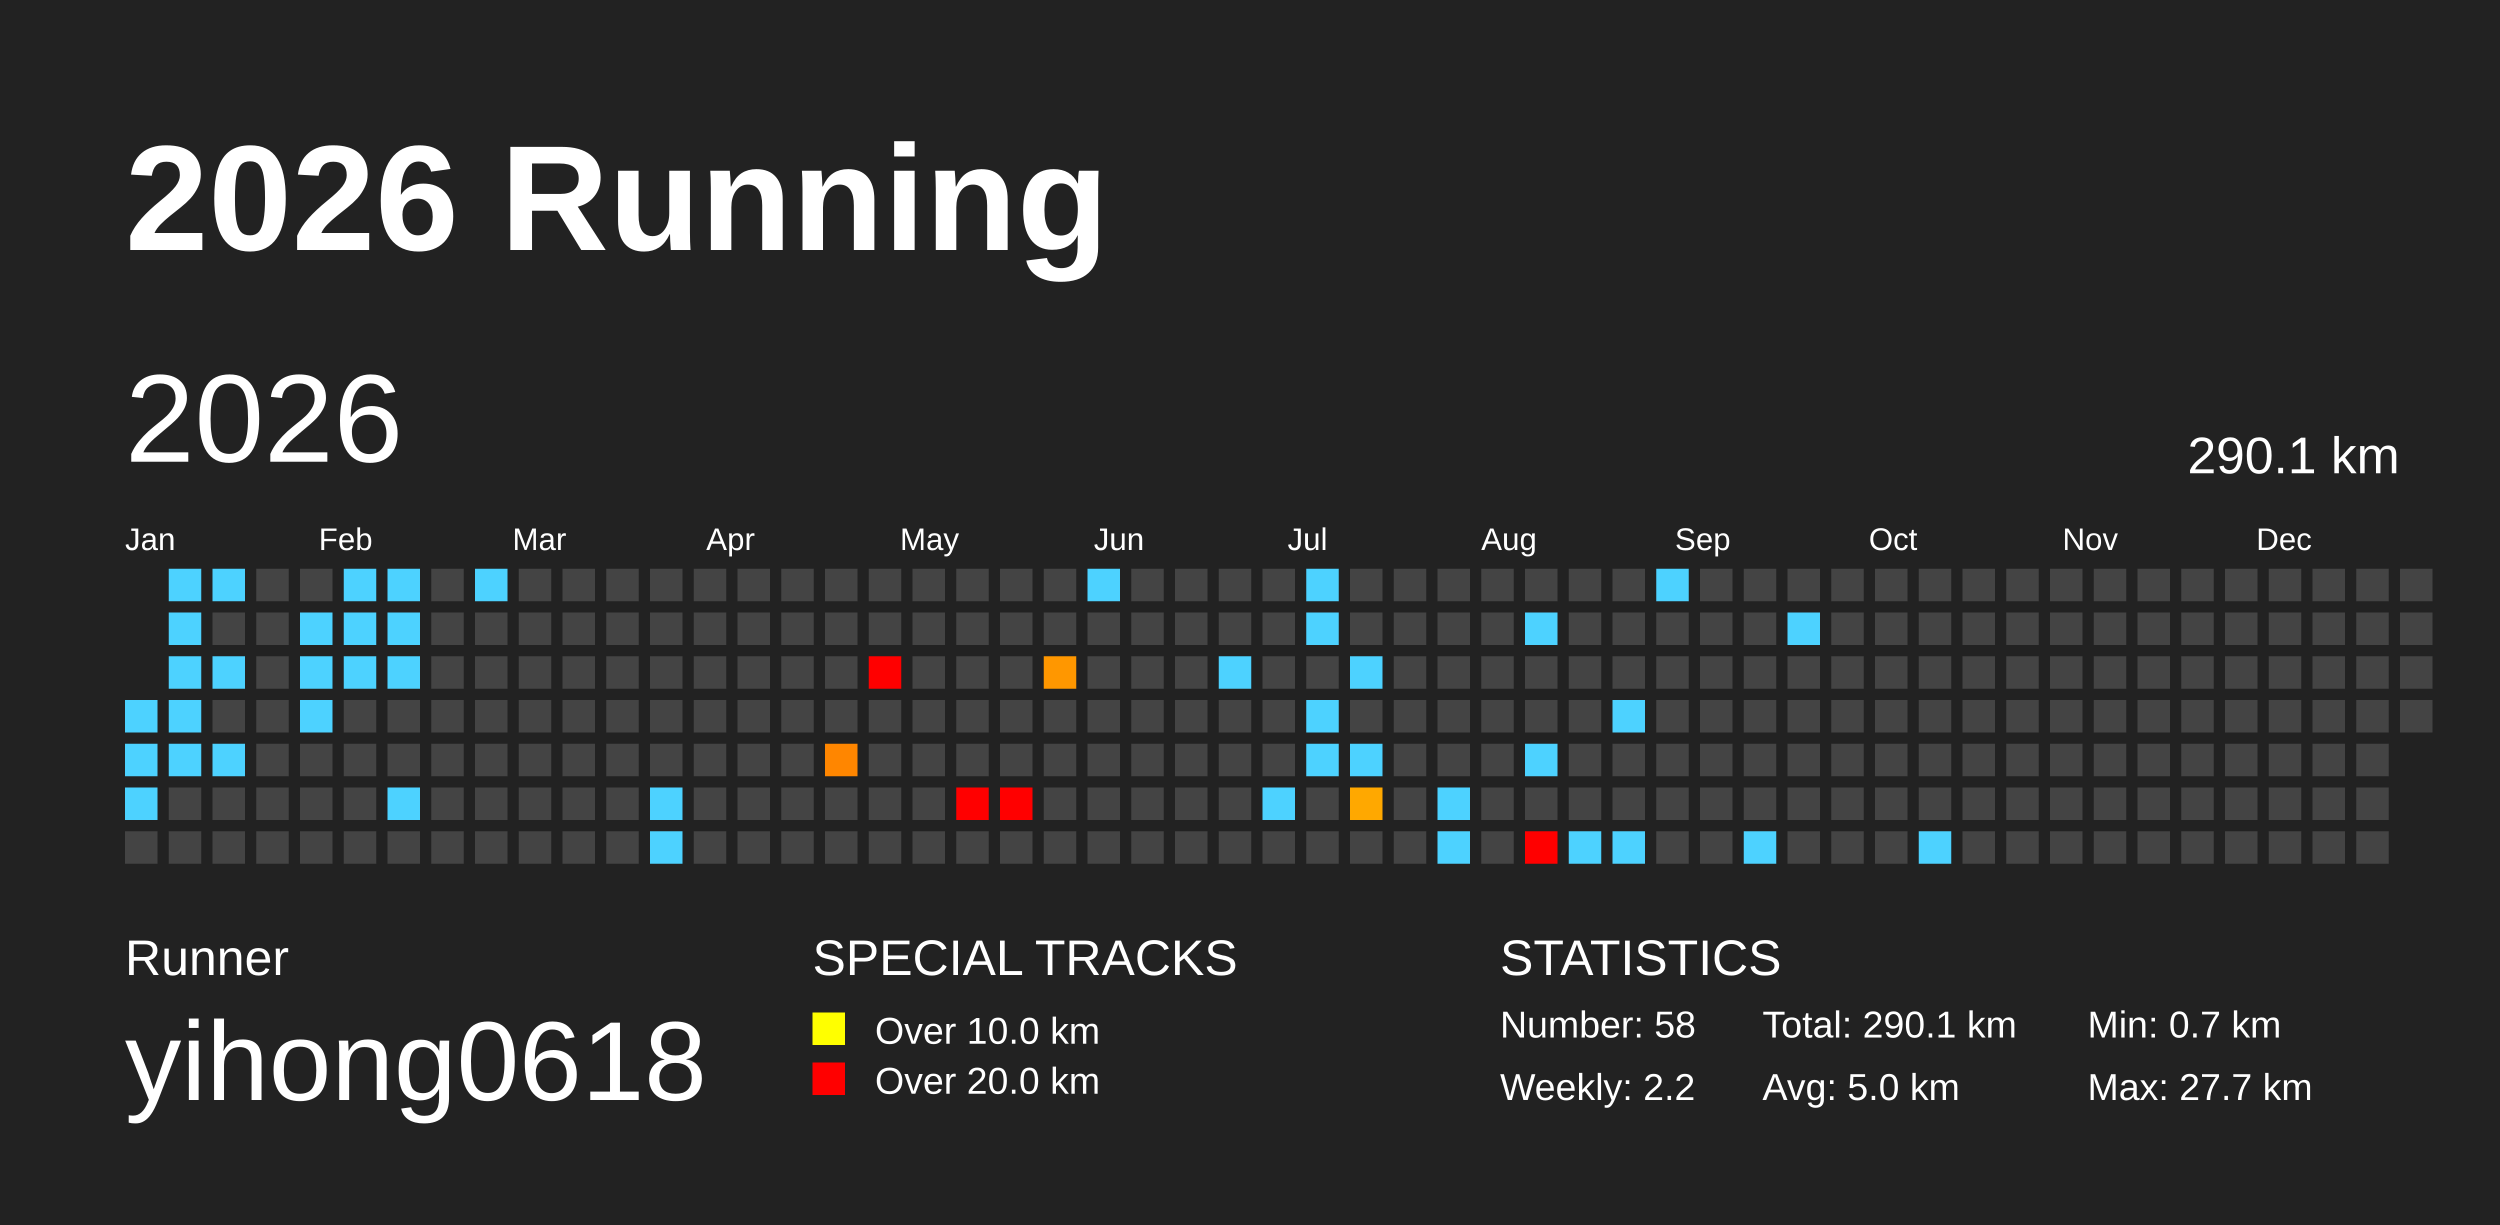
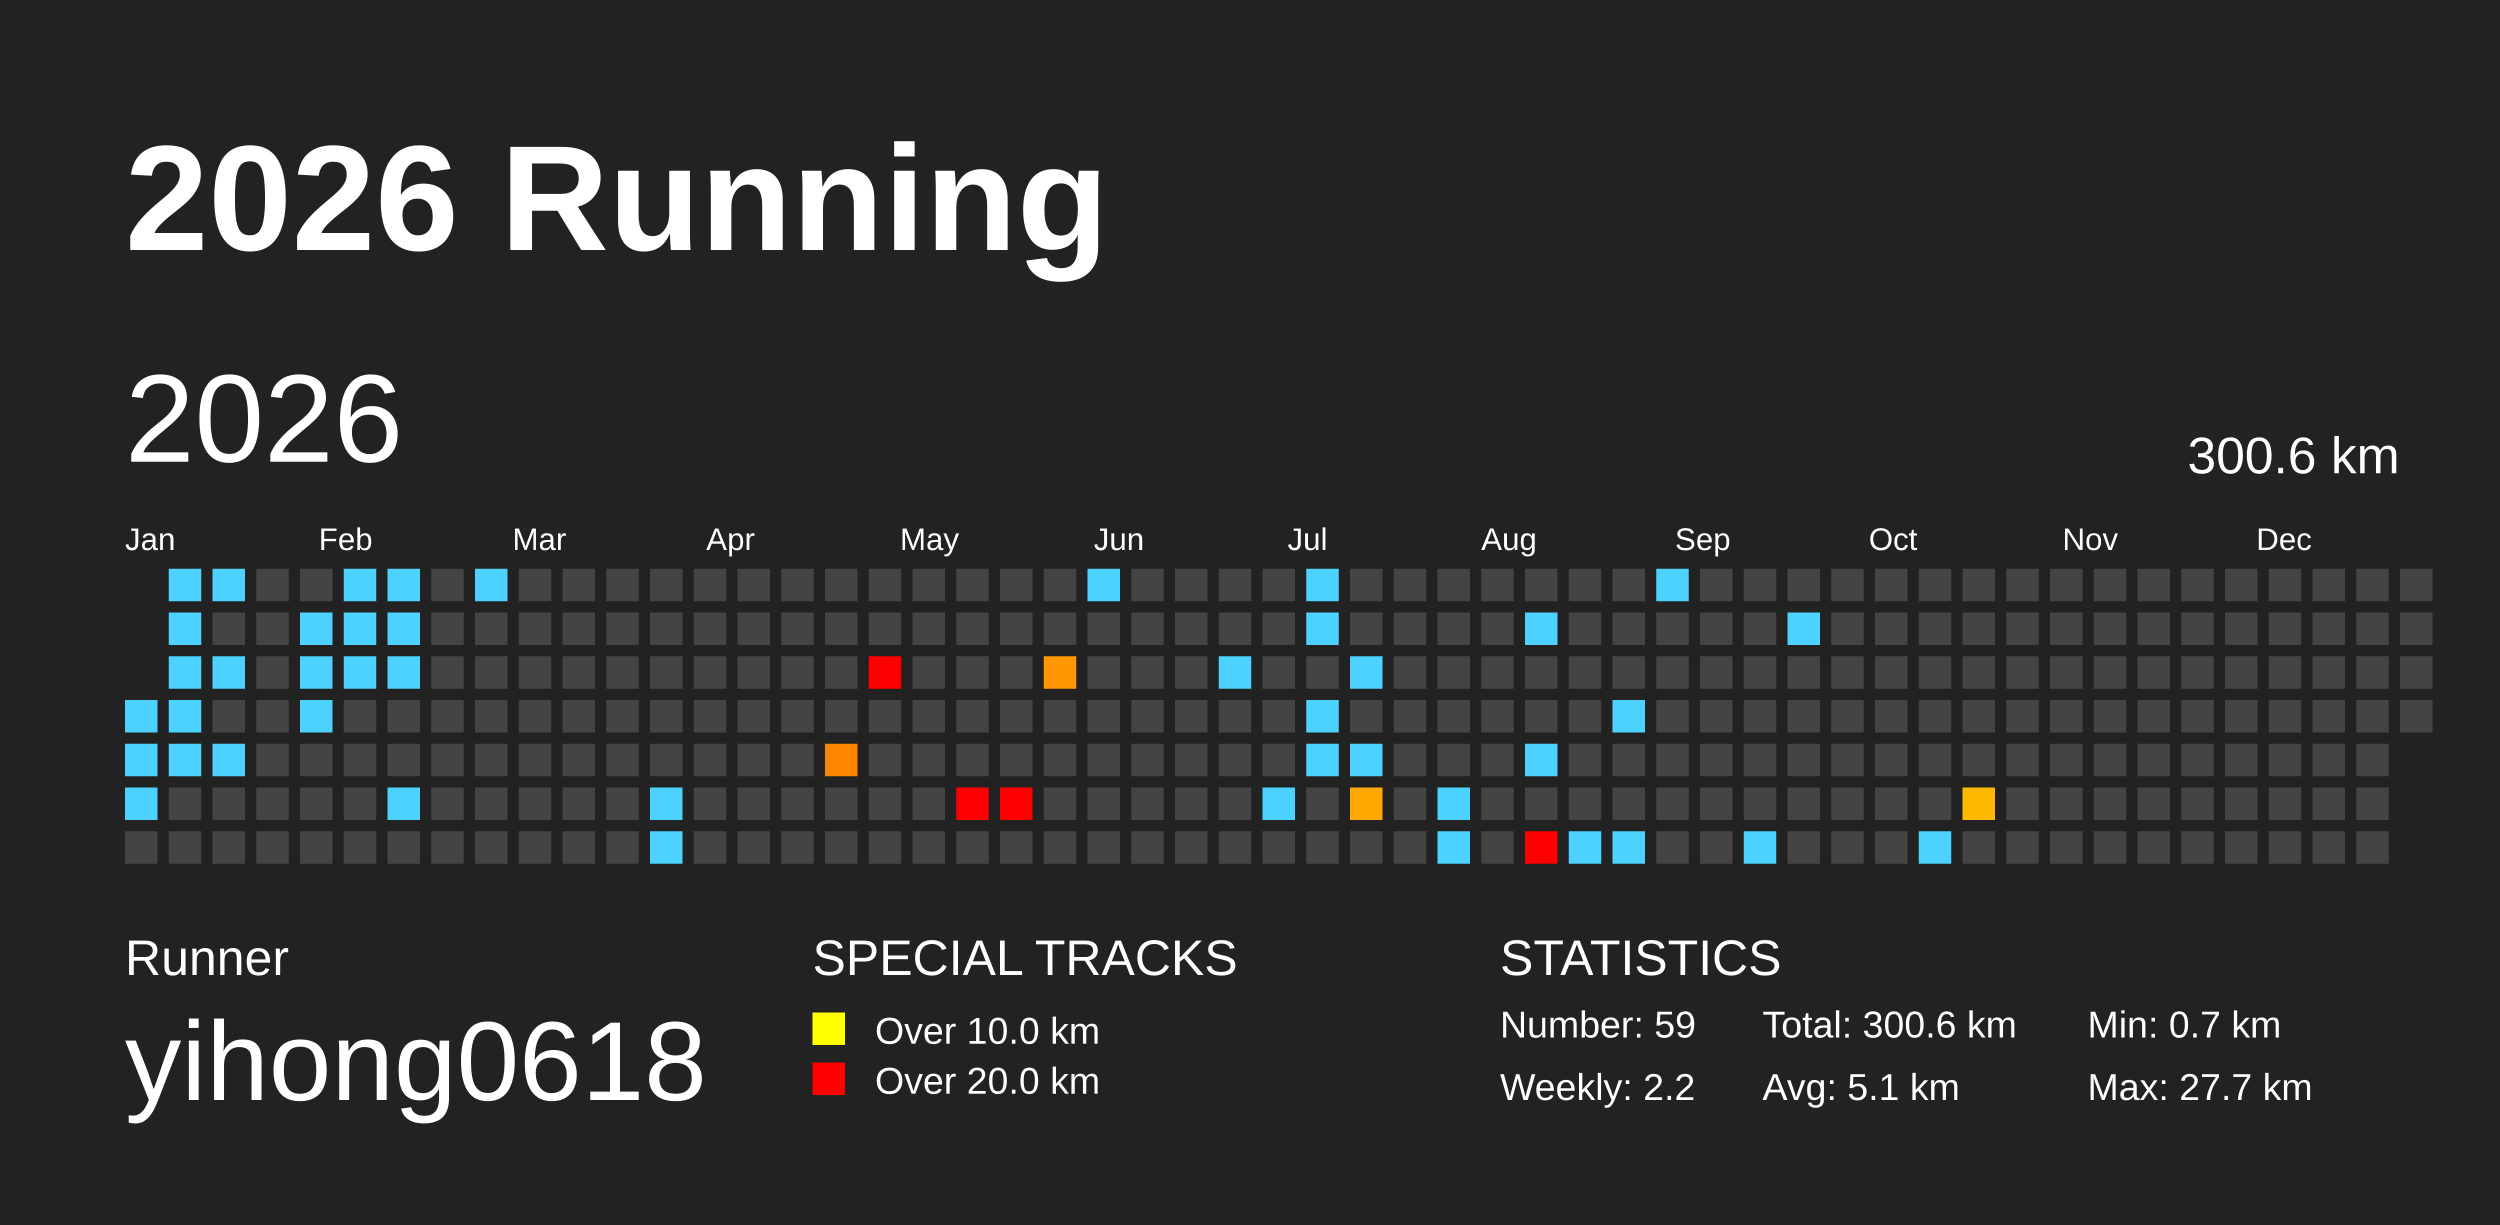
<svg xmlns="http://www.w3.org/2000/svg" baseProfile="full" height="98mm" version="1.1" viewBox="0,0,200,98" width="200mm">
  <defs />
  <rect fill="#222222" height="98" width="200" x="0" y="0" />
  <text fill="#FFFFFF" style="font-size:12px; font-family:Arial; font-weight:bold;" x="10" y="20">2026 Running</text>
  <text fill="#FFFFFF" style="font-size:4px; font-family:Arial" x="10" y="78">Runner</text>
  <text fill="#FFFFFF" style="font-size:9px; font-family:Arial" x="10" y="88">yihong0618</text>
  <text fill="#FFFFFF" style="font-size:4px; font-family:Arial" x="65" y="78">SPECIAL TRACKS</text>
  <rect fill="yellow" height="2.6" width="2.6" x="65" y="81" />
  <text fill="#FFFFFF" style="font-size:3px; font-family:Arial" x="70" y="83.5">Over 10.0 km</text>
  <rect fill="red" height="2.6" width="2.6" x="65" y="85" />
  <text fill="#FFFFFF" style="font-size:3px; font-family:Arial" x="70" y="87.5">Over 20.0 km</text>
  <text fill="#FFFFFF" style="font-size:4px; font-family:Arial" x="120" y="78">STATISTICS</text>
-   <text fill="#FFFFFF" style="font-size:3px; font-family:Arial" x="120" y="83">Number: 58</text>
+   <text fill="#FFFFFF" style="font-size:3px; font-family:Arial" x="120" y="83">Number: 59</text>
  <text fill="#FFFFFF" style="font-size:3px; font-family:Arial" x="120" y="88">Weekly: 2.2</text>
-   <text fill="#FFFFFF" style="font-size:3px; font-family:Arial" x="141" y="83">Total: 290.1 km</text>
-   <text fill="#FFFFFF" style="font-size:3px; font-family:Arial" x="141" y="88">Avg: 5.0 km</text>
+   <text fill="#FFFFFF" style="font-size:3px; font-family:Arial" x="141" y="83">Total: 300.6 km</text>
+   <text fill="#FFFFFF" style="font-size:3px; font-family:Arial" x="141" y="88">Avg: 5.1 km</text>
  <text fill="#FFFFFF" style="font-size:3px; font-family:Arial" x="167" y="83">Min: 0.7 km</text>
  <text fill="#FFFFFF" style="font-size:3px; font-family:Arial" x="167" y="88">Max: 27.7 km</text>
  <text dominant-baseline="hanging" fill="#FFFFFF" style="font-size:10.0px; font-family:Arial;" x="10" y="30">2026</text>
-   <text dominant-baseline="hanging" fill="#FFFFFF" style="font-size:4.125px; font-family:Arial;" x="175" y="35">290.1 km</text>
+   <text dominant-baseline="hanging" fill="#FFFFFF" style="font-size:4.125px; font-family:Arial;" x="175" y="35">300.6 km</text>
  <text fill="#FFFFFF" style="font-size:2.5px; font-family:Arial" x="10.0" y="44">Jan</text>
  <text fill="#FFFFFF" style="font-size:2.5px; font-family:Arial" x="25.5" y="44">Feb</text>
  <text fill="#FFFFFF" style="font-size:2.5px; font-family:Arial" x="41.0" y="44">Mar</text>
  <text fill="#FFFFFF" style="font-size:2.5px; font-family:Arial" x="56.5" y="44">Apr</text>
  <text fill="#FFFFFF" style="font-size:2.5px; font-family:Arial" x="72.0" y="44">May</text>
  <text fill="#FFFFFF" style="font-size:2.5px; font-family:Arial" x="87.5" y="44">Jun</text>
  <text fill="#FFFFFF" style="font-size:2.5px; font-family:Arial" x="103.0" y="44">Jul</text>
  <text fill="#FFFFFF" style="font-size:2.5px; font-family:Arial" x="118.5" y="44">Aug</text>
  <text fill="#FFFFFF" style="font-size:2.5px; font-family:Arial" x="134.0" y="44">Sep</text>
  <text fill="#FFFFFF" style="font-size:2.5px; font-family:Arial" x="149.5" y="44">Oct</text>
  <text fill="#FFFFFF" style="font-size:2.5px; font-family:Arial" x="165.0" y="44">Nov</text>
  <text fill="#FFFFFF" style="font-size:2.5px; font-family:Arial" x="180.5" y="44">Dec</text>
  <rect fill="#4dd2ff" height="2.6" width="2.6" x="10.0" y="56.0" />
  <rect fill="#4dd2ff" height="2.6" width="2.6" x="10.0" y="59.5" />
  <rect fill="#4dd2ff" height="2.6" width="2.6" x="10.0" y="63.0" />
  <rect fill="#444444" height="2.6" width="2.6" x="10.0" y="66.5" />
  <rect fill="#4dd2ff" height="2.6" width="2.6" x="13.5" y="45.5" />
  <rect fill="#4dd2ff" height="2.6" width="2.6" x="13.5" y="49.0" />
  <rect fill="#4dd2ff" height="2.6" width="2.6" x="13.5" y="52.5" />
  <rect fill="#4dd2ff" height="2.6" width="2.6" x="13.5" y="56.0" />
  <rect fill="#4dd2ff" height="2.6" width="2.6" x="13.5" y="59.5" />
  <rect fill="#444444" height="2.6" width="2.6" x="13.5" y="63.0" />
  <rect fill="#444444" height="2.6" width="2.6" x="13.5" y="66.5" />
  <rect fill="#4dd2ff" height="2.6" width="2.6" x="17.0" y="45.5" />
  <rect fill="#444444" height="2.6" width="2.6" x="17.0" y="49.0" />
  <rect fill="#4dd2ff" height="2.6" width="2.6" x="17.0" y="52.5" />
  <rect fill="#444444" height="2.6" width="2.6" x="17.0" y="56.0" />
  <rect fill="#4dd2ff" height="2.6" width="2.6" x="17.0" y="59.5" />
  <rect fill="#444444" height="2.6" width="2.6" x="17.0" y="63.0" />
  <rect fill="#444444" height="2.6" width="2.6" x="17.0" y="66.5" />
  <rect fill="#444444" height="2.6" width="2.6" x="20.5" y="45.5" />
  <rect fill="#444444" height="2.6" width="2.6" x="20.5" y="49.0" />
  <rect fill="#444444" height="2.6" width="2.6" x="20.5" y="52.5" />
  <rect fill="#444444" height="2.6" width="2.6" x="20.5" y="56.0" />
  <rect fill="#444444" height="2.6" width="2.6" x="20.5" y="59.5" />
  <rect fill="#444444" height="2.6" width="2.6" x="20.5" y="63.0" />
  <rect fill="#444444" height="2.6" width="2.6" x="20.5" y="66.5" />
  <rect fill="#444444" height="2.6" width="2.6" x="24.0" y="45.5" />
  <rect fill="#4dd2ff" height="2.6" width="2.6" x="24.0" y="49.0" />
  <rect fill="#4dd2ff" height="2.6" width="2.6" x="24.0" y="52.5" />
  <rect fill="#4dd2ff" height="2.6" width="2.6" x="24.0" y="56.0" />
  <rect fill="#444444" height="2.6" width="2.6" x="24.0" y="59.5" />
  <rect fill="#444444" height="2.6" width="2.6" x="24.0" y="63.0" />
  <rect fill="#444444" height="2.6" width="2.6" x="24.0" y="66.5" />
  <rect fill="#4dd2ff" height="2.6" width="2.6" x="27.5" y="45.5" />
  <rect fill="#4dd2ff" height="2.6" width="2.6" x="27.5" y="49.0" />
  <rect fill="#4dd2ff" height="2.6" width="2.6" x="27.5" y="52.5" />
  <rect fill="#444444" height="2.6" width="2.6" x="27.5" y="56.0" />
  <rect fill="#444444" height="2.6" width="2.6" x="27.5" y="59.5" />
  <rect fill="#444444" height="2.6" width="2.6" x="27.5" y="63.0" />
  <rect fill="#444444" height="2.6" width="2.6" x="27.5" y="66.5" />
  <rect fill="#4dd2ff" height="2.6" width="2.6" x="31.0" y="45.5" />
  <rect fill="#4dd2ff" height="2.6" width="2.6" x="31.0" y="49.0" />
  <rect fill="#4dd2ff" height="2.6" width="2.6" x="31.0" y="52.5" />
  <rect fill="#444444" height="2.6" width="2.6" x="31.0" y="56.0" />
  <rect fill="#444444" height="2.6" width="2.6" x="31.0" y="59.5" />
  <rect fill="#4dd2ff" height="2.6" width="2.6" x="31.0" y="63.0" />
  <rect fill="#444444" height="2.6" width="2.6" x="31.0" y="66.5" />
  <rect fill="#444444" height="2.6" width="2.6" x="34.5" y="45.5" />
  <rect fill="#444444" height="2.6" width="2.6" x="34.5" y="49.0" />
  <rect fill="#444444" height="2.6" width="2.6" x="34.5" y="52.5" />
  <rect fill="#444444" height="2.6" width="2.6" x="34.5" y="56.0" />
  <rect fill="#444444" height="2.6" width="2.6" x="34.5" y="59.5" />
  <rect fill="#444444" height="2.6" width="2.6" x="34.5" y="63.0" />
  <rect fill="#444444" height="2.6" width="2.6" x="34.5" y="66.5" />
  <rect fill="#4dd2ff" height="2.6" width="2.6" x="38.0" y="45.5" />
  <rect fill="#444444" height="2.6" width="2.6" x="38.0" y="49.0" />
  <rect fill="#444444" height="2.6" width="2.6" x="38.0" y="52.5" />
  <rect fill="#444444" height="2.6" width="2.6" x="38.0" y="56.0" />
  <rect fill="#444444" height="2.6" width="2.6" x="38.0" y="59.5" />
  <rect fill="#444444" height="2.6" width="2.6" x="38.0" y="63.0" />
  <rect fill="#444444" height="2.6" width="2.6" x="38.0" y="66.5" />
  <rect fill="#444444" height="2.6" width="2.6" x="41.5" y="45.5" />
  <rect fill="#444444" height="2.6" width="2.6" x="41.5" y="49.0" />
  <rect fill="#444444" height="2.6" width="2.6" x="41.5" y="52.5" />
  <rect fill="#444444" height="2.6" width="2.6" x="41.5" y="56.0" />
  <rect fill="#444444" height="2.6" width="2.6" x="41.5" y="59.5" />
  <rect fill="#444444" height="2.6" width="2.6" x="41.5" y="63.0" />
  <rect fill="#444444" height="2.6" width="2.6" x="41.5" y="66.5" />
  <rect fill="#444444" height="2.6" width="2.6" x="45.0" y="45.5" />
  <rect fill="#444444" height="2.6" width="2.6" x="45.0" y="49.0" />
  <rect fill="#444444" height="2.6" width="2.6" x="45.0" y="52.5" />
  <rect fill="#444444" height="2.6" width="2.6" x="45.0" y="56.0" />
  <rect fill="#444444" height="2.6" width="2.6" x="45.0" y="59.5" />
  <rect fill="#444444" height="2.6" width="2.6" x="45.0" y="63.0" />
  <rect fill="#444444" height="2.6" width="2.6" x="45.0" y="66.5" />
  <rect fill="#444444" height="2.6" width="2.6" x="48.5" y="45.5" />
  <rect fill="#444444" height="2.6" width="2.6" x="48.5" y="49.0" />
  <rect fill="#444444" height="2.6" width="2.6" x="48.5" y="52.5" />
  <rect fill="#444444" height="2.6" width="2.6" x="48.5" y="56.0" />
  <rect fill="#444444" height="2.6" width="2.6" x="48.5" y="59.5" />
  <rect fill="#444444" height="2.6" width="2.6" x="48.5" y="63.0" />
  <rect fill="#444444" height="2.6" width="2.6" x="48.5" y="66.5" />
  <rect fill="#444444" height="2.6" width="2.6" x="52.0" y="45.5" />
  <rect fill="#444444" height="2.6" width="2.6" x="52.0" y="49.0" />
  <rect fill="#444444" height="2.6" width="2.6" x="52.0" y="52.5" />
  <rect fill="#444444" height="2.6" width="2.6" x="52.0" y="56.0" />
  <rect fill="#444444" height="2.6" width="2.6" x="52.0" y="59.5" />
  <rect fill="#4dd2ff" height="2.6" width="2.6" x="52.0" y="63.0" />
  <rect fill="#4dd2ff" height="2.6" width="2.6" x="52.0" y="66.5" />
  <rect fill="#444444" height="2.6" width="2.6" x="55.5" y="45.5" />
  <rect fill="#444444" height="2.6" width="2.6" x="55.5" y="49.0" />
  <rect fill="#444444" height="2.6" width="2.6" x="55.5" y="52.5" />
  <rect fill="#444444" height="2.6" width="2.6" x="55.5" y="56.0" />
  <rect fill="#444444" height="2.6" width="2.6" x="55.5" y="59.5" />
  <rect fill="#444444" height="2.6" width="2.6" x="55.5" y="63.0" />
  <rect fill="#444444" height="2.6" width="2.6" x="55.5" y="66.5" />
  <rect fill="#444444" height="2.6" width="2.6" x="59.0" y="45.5" />
  <rect fill="#444444" height="2.6" width="2.6" x="59.0" y="49.0" />
  <rect fill="#444444" height="2.6" width="2.6" x="59.0" y="52.5" />
  <rect fill="#444444" height="2.6" width="2.6" x="59.0" y="56.0" />
  <rect fill="#444444" height="2.6" width="2.6" x="59.0" y="59.5" />
  <rect fill="#444444" height="2.6" width="2.6" x="59.0" y="63.0" />
  <rect fill="#444444" height="2.6" width="2.6" x="59.0" y="66.5" />
  <rect fill="#444444" height="2.6" width="2.6" x="62.5" y="45.5" />
  <rect fill="#444444" height="2.6" width="2.6" x="62.5" y="49.0" />
  <rect fill="#444444" height="2.6" width="2.6" x="62.5" y="52.5" />
  <rect fill="#444444" height="2.6" width="2.6" x="62.5" y="56.0" />
  <rect fill="#444444" height="2.6" width="2.6" x="62.5" y="59.5" />
  <rect fill="#444444" height="2.6" width="2.6" x="62.5" y="63.0" />
  <rect fill="#444444" height="2.6" width="2.6" x="62.5" y="66.5" />
  <rect fill="#444444" height="2.6" width="2.6" x="66.0" y="45.5" />
  <rect fill="#444444" height="2.6" width="2.6" x="66.0" y="49.0" />
  <rect fill="#444444" height="2.6" width="2.6" x="66.0" y="52.5" />
  <rect fill="#444444" height="2.6" width="2.6" x="66.0" y="56.0" />
  <rect fill="#ff8600" height="2.6" width="2.6" x="66.0" y="59.5" />
  <rect fill="#444444" height="2.6" width="2.6" x="66.0" y="63.0" />
  <rect fill="#444444" height="2.6" width="2.6" x="66.0" y="66.5" />
  <rect fill="#444444" height="2.6" width="2.6" x="69.5" y="45.5" />
  <rect fill="#444444" height="2.6" width="2.6" x="69.5" y="49.0" />
  <rect fill="red" height="2.6" width="2.6" x="69.5" y="52.5" />
  <rect fill="#444444" height="2.6" width="2.6" x="69.5" y="56.0" />
  <rect fill="#444444" height="2.6" width="2.6" x="69.5" y="59.5" />
  <rect fill="#444444" height="2.6" width="2.6" x="69.5" y="63.0" />
  <rect fill="#444444" height="2.6" width="2.6" x="69.5" y="66.5" />
  <rect fill="#444444" height="2.6" width="2.6" x="73.0" y="45.5" />
  <rect fill="#444444" height="2.6" width="2.6" x="73.0" y="49.0" />
  <rect fill="#444444" height="2.6" width="2.6" x="73.0" y="52.5" />
  <rect fill="#444444" height="2.6" width="2.6" x="73.0" y="56.0" />
  <rect fill="#444444" height="2.6" width="2.6" x="73.0" y="59.5" />
  <rect fill="#444444" height="2.6" width="2.6" x="73.0" y="63.0" />
  <rect fill="#444444" height="2.6" width="2.6" x="73.0" y="66.5" />
  <rect fill="#444444" height="2.6" width="2.6" x="76.5" y="45.5" />
  <rect fill="#444444" height="2.6" width="2.6" x="76.5" y="49.0" />
  <rect fill="#444444" height="2.6" width="2.6" x="76.5" y="52.5" />
  <rect fill="#444444" height="2.6" width="2.6" x="76.5" y="56.0" />
  <rect fill="#444444" height="2.6" width="2.6" x="76.5" y="59.5" />
  <rect fill="red" height="2.6" width="2.6" x="76.5" y="63.0" />
  <rect fill="#444444" height="2.6" width="2.6" x="76.5" y="66.5" />
  <rect fill="#444444" height="2.6" width="2.6" x="80.0" y="45.5" />
  <rect fill="#444444" height="2.6" width="2.6" x="80.0" y="49.0" />
  <rect fill="#444444" height="2.6" width="2.6" x="80.0" y="52.5" />
  <rect fill="#444444" height="2.6" width="2.6" x="80.0" y="56.0" />
  <rect fill="#444444" height="2.6" width="2.6" x="80.0" y="59.5" />
  <rect fill="red" height="2.6" width="2.6" x="80.0" y="63.0" />
  <rect fill="#444444" height="2.6" width="2.6" x="80.0" y="66.5" />
  <rect fill="#444444" height="2.6" width="2.6" x="83.5" y="45.5" />
  <rect fill="#444444" height="2.6" width="2.6" x="83.5" y="49.0" />
  <rect fill="#ff9700" height="2.6" width="2.6" x="83.5" y="52.5" />
  <rect fill="#444444" height="2.6" width="2.6" x="83.5" y="56.0" />
  <rect fill="#444444" height="2.6" width="2.6" x="83.5" y="59.5" />
  <rect fill="#444444" height="2.6" width="2.6" x="83.5" y="63.0" />
  <rect fill="#444444" height="2.6" width="2.6" x="83.5" y="66.5" />
  <rect fill="#4dd2ff" height="2.6" width="2.6" x="87.0" y="45.5" />
  <rect fill="#444444" height="2.6" width="2.6" x="87.0" y="49.0" />
  <rect fill="#444444" height="2.6" width="2.6" x="87.0" y="52.5" />
  <rect fill="#444444" height="2.6" width="2.6" x="87.0" y="56.0" />
  <rect fill="#444444" height="2.6" width="2.6" x="87.0" y="59.5" />
  <rect fill="#444444" height="2.6" width="2.6" x="87.0" y="63.0" />
  <rect fill="#444444" height="2.6" width="2.6" x="87.0" y="66.5" />
  <rect fill="#444444" height="2.6" width="2.6" x="90.5" y="45.5" />
  <rect fill="#444444" height="2.6" width="2.6" x="90.5" y="49.0" />
  <rect fill="#444444" height="2.6" width="2.6" x="90.5" y="52.5" />
  <rect fill="#444444" height="2.6" width="2.6" x="90.5" y="56.0" />
  <rect fill="#444444" height="2.6" width="2.6" x="90.5" y="59.5" />
  <rect fill="#444444" height="2.6" width="2.6" x="90.5" y="63.0" />
  <rect fill="#444444" height="2.6" width="2.6" x="90.5" y="66.5" />
  <rect fill="#444444" height="2.6" width="2.6" x="94.0" y="45.5" />
  <rect fill="#444444" height="2.6" width="2.6" x="94.0" y="49.0" />
  <rect fill="#444444" height="2.6" width="2.6" x="94.0" y="52.5" />
  <rect fill="#444444" height="2.6" width="2.6" x="94.0" y="56.0" />
  <rect fill="#444444" height="2.6" width="2.6" x="94.0" y="59.5" />
  <rect fill="#444444" height="2.6" width="2.6" x="94.0" y="63.0" />
  <rect fill="#444444" height="2.6" width="2.6" x="94.0" y="66.5" />
  <rect fill="#444444" height="2.6" width="2.6" x="97.5" y="45.5" />
  <rect fill="#444444" height="2.6" width="2.6" x="97.5" y="49.0" />
  <rect fill="#4dd2ff" height="2.6" width="2.6" x="97.5" y="52.5" />
  <rect fill="#444444" height="2.6" width="2.6" x="97.5" y="56.0" />
  <rect fill="#444444" height="2.6" width="2.6" x="97.5" y="59.5" />
  <rect fill="#444444" height="2.6" width="2.6" x="97.5" y="63.0" />
  <rect fill="#444444" height="2.6" width="2.6" x="97.5" y="66.5" />
  <rect fill="#444444" height="2.6" width="2.6" x="101.0" y="45.5" />
  <rect fill="#444444" height="2.6" width="2.6" x="101.0" y="49.0" />
  <rect fill="#444444" height="2.6" width="2.6" x="101.0" y="52.5" />
  <rect fill="#444444" height="2.6" width="2.6" x="101.0" y="56.0" />
  <rect fill="#444444" height="2.6" width="2.6" x="101.0" y="59.5" />
  <rect fill="#4dd2ff" height="2.6" width="2.6" x="101.0" y="63.0" />
  <rect fill="#444444" height="2.6" width="2.6" x="101.0" y="66.5" />
  <rect fill="#4dd2ff" height="2.6" width="2.6" x="104.5" y="45.5" />
  <rect fill="#4dd2ff" height="2.6" width="2.6" x="104.5" y="49.0" />
  <rect fill="#444444" height="2.6" width="2.6" x="104.5" y="52.5" />
  <rect fill="#4dd2ff" height="2.6" width="2.6" x="104.5" y="56.0" />
  <rect fill="#4dd2ff" height="2.6" width="2.6" x="104.5" y="59.5" />
  <rect fill="#444444" height="2.6" width="2.6" x="104.5" y="63.0" />
  <rect fill="#444444" height="2.6" width="2.6" x="104.5" y="66.5" />
  <rect fill="#444444" height="2.6" width="2.6" x="108.0" y="45.5" />
  <rect fill="#444444" height="2.6" width="2.6" x="108.0" y="49.0" />
  <rect fill="#4dd2ff" height="2.6" width="2.6" x="108.0" y="52.5" />
  <rect fill="#444444" height="2.6" width="2.6" x="108.0" y="56.0" />
  <rect fill="#4dd2ff" height="2.6" width="2.6" x="108.0" y="59.5" />
  <rect fill="#ffa800" height="2.6" width="2.6" x="108.0" y="63.0" />
  <rect fill="#444444" height="2.6" width="2.6" x="108.0" y="66.5" />
  <rect fill="#444444" height="2.6" width="2.6" x="111.5" y="45.5" />
  <rect fill="#444444" height="2.6" width="2.6" x="111.5" y="49.0" />
  <rect fill="#444444" height="2.6" width="2.6" x="111.5" y="52.5" />
  <rect fill="#444444" height="2.6" width="2.6" x="111.5" y="56.0" />
  <rect fill="#444444" height="2.6" width="2.6" x="111.5" y="59.5" />
  <rect fill="#444444" height="2.6" width="2.6" x="111.5" y="63.0" />
  <rect fill="#444444" height="2.6" width="2.6" x="111.5" y="66.5" />
  <rect fill="#444444" height="2.6" width="2.6" x="115.0" y="45.5" />
  <rect fill="#444444" height="2.6" width="2.6" x="115.0" y="49.0" />
  <rect fill="#444444" height="2.6" width="2.6" x="115.0" y="52.5" />
  <rect fill="#444444" height="2.6" width="2.6" x="115.0" y="56.0" />
  <rect fill="#444444" height="2.6" width="2.6" x="115.0" y="59.5" />
  <rect fill="#4dd2ff" height="2.6" width="2.6" x="115.0" y="63.0" />
  <rect fill="#4dd2ff" height="2.6" width="2.6" x="115.0" y="66.5" />
  <rect fill="#444444" height="2.6" width="2.6" x="118.5" y="45.5" />
  <rect fill="#444444" height="2.6" width="2.6" x="118.5" y="49.0" />
  <rect fill="#444444" height="2.6" width="2.6" x="118.5" y="52.5" />
  <rect fill="#444444" height="2.6" width="2.6" x="118.5" y="56.0" />
  <rect fill="#444444" height="2.6" width="2.6" x="118.5" y="59.5" />
  <rect fill="#444444" height="2.6" width="2.6" x="118.5" y="63.0" />
  <rect fill="#444444" height="2.6" width="2.6" x="118.5" y="66.5" />
  <rect fill="#444444" height="2.6" width="2.6" x="122.0" y="45.5" />
  <rect fill="#4dd2ff" height="2.6" width="2.6" x="122.0" y="49.0" />
  <rect fill="#444444" height="2.6" width="2.6" x="122.0" y="52.5" />
  <rect fill="#444444" height="2.6" width="2.6" x="122.0" y="56.0" />
  <rect fill="#4dd2ff" height="2.6" width="2.6" x="122.0" y="59.5" />
  <rect fill="#444444" height="2.6" width="2.6" x="122.0" y="63.0" />
  <rect fill="red" height="2.6" width="2.6" x="122.0" y="66.5" />
  <rect fill="#444444" height="2.6" width="2.6" x="125.5" y="45.5" />
  <rect fill="#444444" height="2.6" width="2.6" x="125.5" y="49.0" />
  <rect fill="#444444" height="2.6" width="2.6" x="125.5" y="52.5" />
  <rect fill="#444444" height="2.6" width="2.6" x="125.5" y="56.0" />
  <rect fill="#444444" height="2.6" width="2.6" x="125.5" y="59.5" />
  <rect fill="#444444" height="2.6" width="2.6" x="125.5" y="63.0" />
  <rect fill="#4dd2ff" height="2.6" width="2.6" x="125.5" y="66.5" />
  <rect fill="#444444" height="2.6" width="2.6" x="129.0" y="45.5" />
  <rect fill="#444444" height="2.6" width="2.6" x="129.0" y="49.0" />
  <rect fill="#444444" height="2.6" width="2.6" x="129.0" y="52.5" />
  <rect fill="#4dd2ff" height="2.6" width="2.6" x="129.0" y="56.0" />
  <rect fill="#444444" height="2.6" width="2.6" x="129.0" y="59.5" />
  <rect fill="#444444" height="2.6" width="2.6" x="129.0" y="63.0" />
  <rect fill="#4dd2ff" height="2.6" width="2.6" x="129.0" y="66.5" />
  <rect fill="#4dd2ff" height="2.6" width="2.6" x="132.5" y="45.5" />
  <rect fill="#444444" height="2.6" width="2.6" x="132.5" y="49.0" />
  <rect fill="#444444" height="2.6" width="2.6" x="132.5" y="52.5" />
  <rect fill="#444444" height="2.6" width="2.6" x="132.5" y="56.0" />
  <rect fill="#444444" height="2.6" width="2.6" x="132.5" y="59.5" />
  <rect fill="#444444" height="2.6" width="2.6" x="132.5" y="63.0" />
  <rect fill="#444444" height="2.6" width="2.6" x="132.5" y="66.5" />
  <rect fill="#444444" height="2.6" width="2.6" x="136.0" y="45.5" />
  <rect fill="#444444" height="2.6" width="2.6" x="136.0" y="49.0" />
  <rect fill="#444444" height="2.6" width="2.6" x="136.0" y="52.5" />
  <rect fill="#444444" height="2.6" width="2.6" x="136.0" y="56.0" />
  <rect fill="#444444" height="2.6" width="2.6" x="136.0" y="59.5" />
  <rect fill="#444444" height="2.6" width="2.6" x="136.0" y="63.0" />
  <rect fill="#444444" height="2.6" width="2.6" x="136.0" y="66.5" />
  <rect fill="#444444" height="2.6" width="2.6" x="139.5" y="45.5" />
  <rect fill="#444444" height="2.6" width="2.6" x="139.5" y="49.0" />
  <rect fill="#444444" height="2.6" width="2.6" x="139.5" y="52.5" />
  <rect fill="#444444" height="2.6" width="2.6" x="139.5" y="56.0" />
  <rect fill="#444444" height="2.6" width="2.6" x="139.5" y="59.5" />
  <rect fill="#444444" height="2.6" width="2.6" x="139.5" y="63.0" />
  <rect fill="#4dd2ff" height="2.6" width="2.6" x="139.5" y="66.5" />
  <rect fill="#444444" height="2.6" width="2.6" x="143.0" y="45.5" />
  <rect fill="#4dd2ff" height="2.6" width="2.6" x="143.0" y="49.0" />
  <rect fill="#444444" height="2.6" width="2.6" x="143.0" y="52.5" />
  <rect fill="#444444" height="2.6" width="2.6" x="143.0" y="56.0" />
  <rect fill="#444444" height="2.6" width="2.6" x="143.0" y="59.5" />
  <rect fill="#444444" height="2.6" width="2.6" x="143.0" y="63.0" />
  <rect fill="#444444" height="2.6" width="2.6" x="143.0" y="66.5" />
  <rect fill="#444444" height="2.6" width="2.6" x="146.5" y="45.5" />
  <rect fill="#444444" height="2.6" width="2.6" x="146.5" y="49.0" />
  <rect fill="#444444" height="2.6" width="2.6" x="146.5" y="52.5" />
  <rect fill="#444444" height="2.6" width="2.6" x="146.5" y="56.0" />
  <rect fill="#444444" height="2.6" width="2.6" x="146.5" y="59.5" />
  <rect fill="#444444" height="2.6" width="2.6" x="146.5" y="63.0" />
  <rect fill="#444444" height="2.6" width="2.6" x="146.5" y="66.5" />
  <rect fill="#444444" height="2.6" width="2.6" x="150.0" y="45.5" />
  <rect fill="#444444" height="2.6" width="2.6" x="150.0" y="49.0" />
  <rect fill="#444444" height="2.6" width="2.6" x="150.0" y="52.5" />
  <rect fill="#444444" height="2.6" width="2.6" x="150.0" y="56.0" />
  <rect fill="#444444" height="2.6" width="2.6" x="150.0" y="59.5" />
  <rect fill="#444444" height="2.6" width="2.6" x="150.0" y="63.0" />
  <rect fill="#444444" height="2.6" width="2.6" x="150.0" y="66.5" />
  <rect fill="#444444" height="2.6" width="2.6" x="153.5" y="45.5" />
  <rect fill="#444444" height="2.6" width="2.6" x="153.5" y="49.0" />
  <rect fill="#444444" height="2.6" width="2.6" x="153.5" y="52.5" />
  <rect fill="#444444" height="2.6" width="2.6" x="153.5" y="56.0" />
  <rect fill="#444444" height="2.6" width="2.6" x="153.5" y="59.5" />
  <rect fill="#444444" height="2.6" width="2.6" x="153.5" y="63.0" />
  <rect fill="#4dd2ff" height="2.6" width="2.6" x="153.5" y="66.5" />
  <rect fill="#444444" height="2.6" width="2.6" x="157.0" y="45.5" />
  <rect fill="#444444" height="2.6" width="2.6" x="157.0" y="49.0" />
  <rect fill="#444444" height="2.6" width="2.6" x="157.0" y="52.5" />
  <rect fill="#444444" height="2.6" width="2.6" x="157.0" y="56.0" />
  <rect fill="#444444" height="2.6" width="2.6" x="157.0" y="59.5" />
-   <rect fill="#444444" height="2.6" width="2.6" x="157.0" y="63.0" />
+   <rect fill="#ffba00" height="2.6" width="2.6" x="157.0" y="63.0" />
  <rect fill="#444444" height="2.6" width="2.6" x="157.0" y="66.5" />
  <rect fill="#444444" height="2.6" width="2.6" x="160.5" y="45.5" />
  <rect fill="#444444" height="2.6" width="2.6" x="160.5" y="49.0" />
  <rect fill="#444444" height="2.6" width="2.6" x="160.5" y="52.5" />
  <rect fill="#444444" height="2.6" width="2.6" x="160.5" y="56.0" />
  <rect fill="#444444" height="2.6" width="2.6" x="160.5" y="59.5" />
  <rect fill="#444444" height="2.6" width="2.6" x="160.5" y="63.0" />
  <rect fill="#444444" height="2.6" width="2.6" x="160.5" y="66.5" />
  <rect fill="#444444" height="2.6" width="2.6" x="164.0" y="45.5" />
  <rect fill="#444444" height="2.6" width="2.6" x="164.0" y="49.0" />
  <rect fill="#444444" height="2.6" width="2.6" x="164.0" y="52.5" />
  <rect fill="#444444" height="2.6" width="2.6" x="164.0" y="56.0" />
  <rect fill="#444444" height="2.6" width="2.6" x="164.0" y="59.5" />
  <rect fill="#444444" height="2.6" width="2.6" x="164.0" y="63.0" />
  <rect fill="#444444" height="2.6" width="2.6" x="164.0" y="66.5" />
  <rect fill="#444444" height="2.6" width="2.6" x="167.5" y="45.5" />
  <rect fill="#444444" height="2.6" width="2.6" x="167.5" y="49.0" />
  <rect fill="#444444" height="2.6" width="2.6" x="167.5" y="52.5" />
  <rect fill="#444444" height="2.6" width="2.6" x="167.5" y="56.0" />
  <rect fill="#444444" height="2.6" width="2.6" x="167.5" y="59.5" />
  <rect fill="#444444" height="2.6" width="2.6" x="167.5" y="63.0" />
  <rect fill="#444444" height="2.6" width="2.6" x="167.5" y="66.5" />
  <rect fill="#444444" height="2.6" width="2.6" x="171.0" y="45.5" />
  <rect fill="#444444" height="2.6" width="2.6" x="171.0" y="49.0" />
  <rect fill="#444444" height="2.6" width="2.6" x="171.0" y="52.5" />
  <rect fill="#444444" height="2.6" width="2.6" x="171.0" y="56.0" />
  <rect fill="#444444" height="2.6" width="2.6" x="171.0" y="59.5" />
  <rect fill="#444444" height="2.6" width="2.6" x="171.0" y="63.0" />
  <rect fill="#444444" height="2.6" width="2.6" x="171.0" y="66.5" />
  <rect fill="#444444" height="2.6" width="2.6" x="174.5" y="45.5" />
  <rect fill="#444444" height="2.6" width="2.6" x="174.5" y="49.0" />
  <rect fill="#444444" height="2.6" width="2.6" x="174.5" y="52.5" />
  <rect fill="#444444" height="2.6" width="2.6" x="174.5" y="56.0" />
  <rect fill="#444444" height="2.6" width="2.6" x="174.5" y="59.5" />
  <rect fill="#444444" height="2.6" width="2.6" x="174.5" y="63.0" />
  <rect fill="#444444" height="2.6" width="2.6" x="174.5" y="66.5" />
  <rect fill="#444444" height="2.6" width="2.6" x="178.0" y="45.5" />
  <rect fill="#444444" height="2.6" width="2.6" x="178.0" y="49.0" />
  <rect fill="#444444" height="2.6" width="2.6" x="178.0" y="52.5" />
  <rect fill="#444444" height="2.6" width="2.6" x="178.0" y="56.0" />
  <rect fill="#444444" height="2.6" width="2.6" x="178.0" y="59.5" />
  <rect fill="#444444" height="2.6" width="2.6" x="178.0" y="63.0" />
  <rect fill="#444444" height="2.6" width="2.6" x="178.0" y="66.5" />
  <rect fill="#444444" height="2.6" width="2.6" x="181.5" y="45.5" />
  <rect fill="#444444" height="2.6" width="2.6" x="181.5" y="49.0" />
  <rect fill="#444444" height="2.6" width="2.6" x="181.5" y="52.5" />
  <rect fill="#444444" height="2.6" width="2.6" x="181.5" y="56.0" />
  <rect fill="#444444" height="2.6" width="2.6" x="181.5" y="59.5" />
  <rect fill="#444444" height="2.6" width="2.6" x="181.5" y="63.0" />
  <rect fill="#444444" height="2.6" width="2.6" x="181.5" y="66.5" />
  <rect fill="#444444" height="2.6" width="2.6" x="185.0" y="45.5" />
  <rect fill="#444444" height="2.6" width="2.6" x="185.0" y="49.0" />
  <rect fill="#444444" height="2.6" width="2.6" x="185.0" y="52.5" />
  <rect fill="#444444" height="2.6" width="2.6" x="185.0" y="56.0" />
  <rect fill="#444444" height="2.6" width="2.6" x="185.0" y="59.5" />
  <rect fill="#444444" height="2.6" width="2.6" x="185.0" y="63.0" />
  <rect fill="#444444" height="2.6" width="2.6" x="185.0" y="66.5" />
  <rect fill="#444444" height="2.6" width="2.6" x="188.5" y="45.5" />
  <rect fill="#444444" height="2.6" width="2.6" x="188.5" y="49.0" />
  <rect fill="#444444" height="2.6" width="2.6" x="188.5" y="52.5" />
  <rect fill="#444444" height="2.6" width="2.6" x="188.5" y="56.0" />
  <rect fill="#444444" height="2.6" width="2.6" x="188.5" y="59.5" />
  <rect fill="#444444" height="2.6" width="2.6" x="188.5" y="63.0" />
  <rect fill="#444444" height="2.6" width="2.6" x="188.5" y="66.5" />
  <rect fill="#444444" height="2.6" width="2.6" x="192.0" y="45.5" />
  <rect fill="#444444" height="2.6" width="2.6" x="192.0" y="49.0" />
  <rect fill="#444444" height="2.6" width="2.6" x="192.0" y="52.5" />
  <rect fill="#444444" height="2.6" width="2.6" x="192.0" y="56.0" />
</svg>
